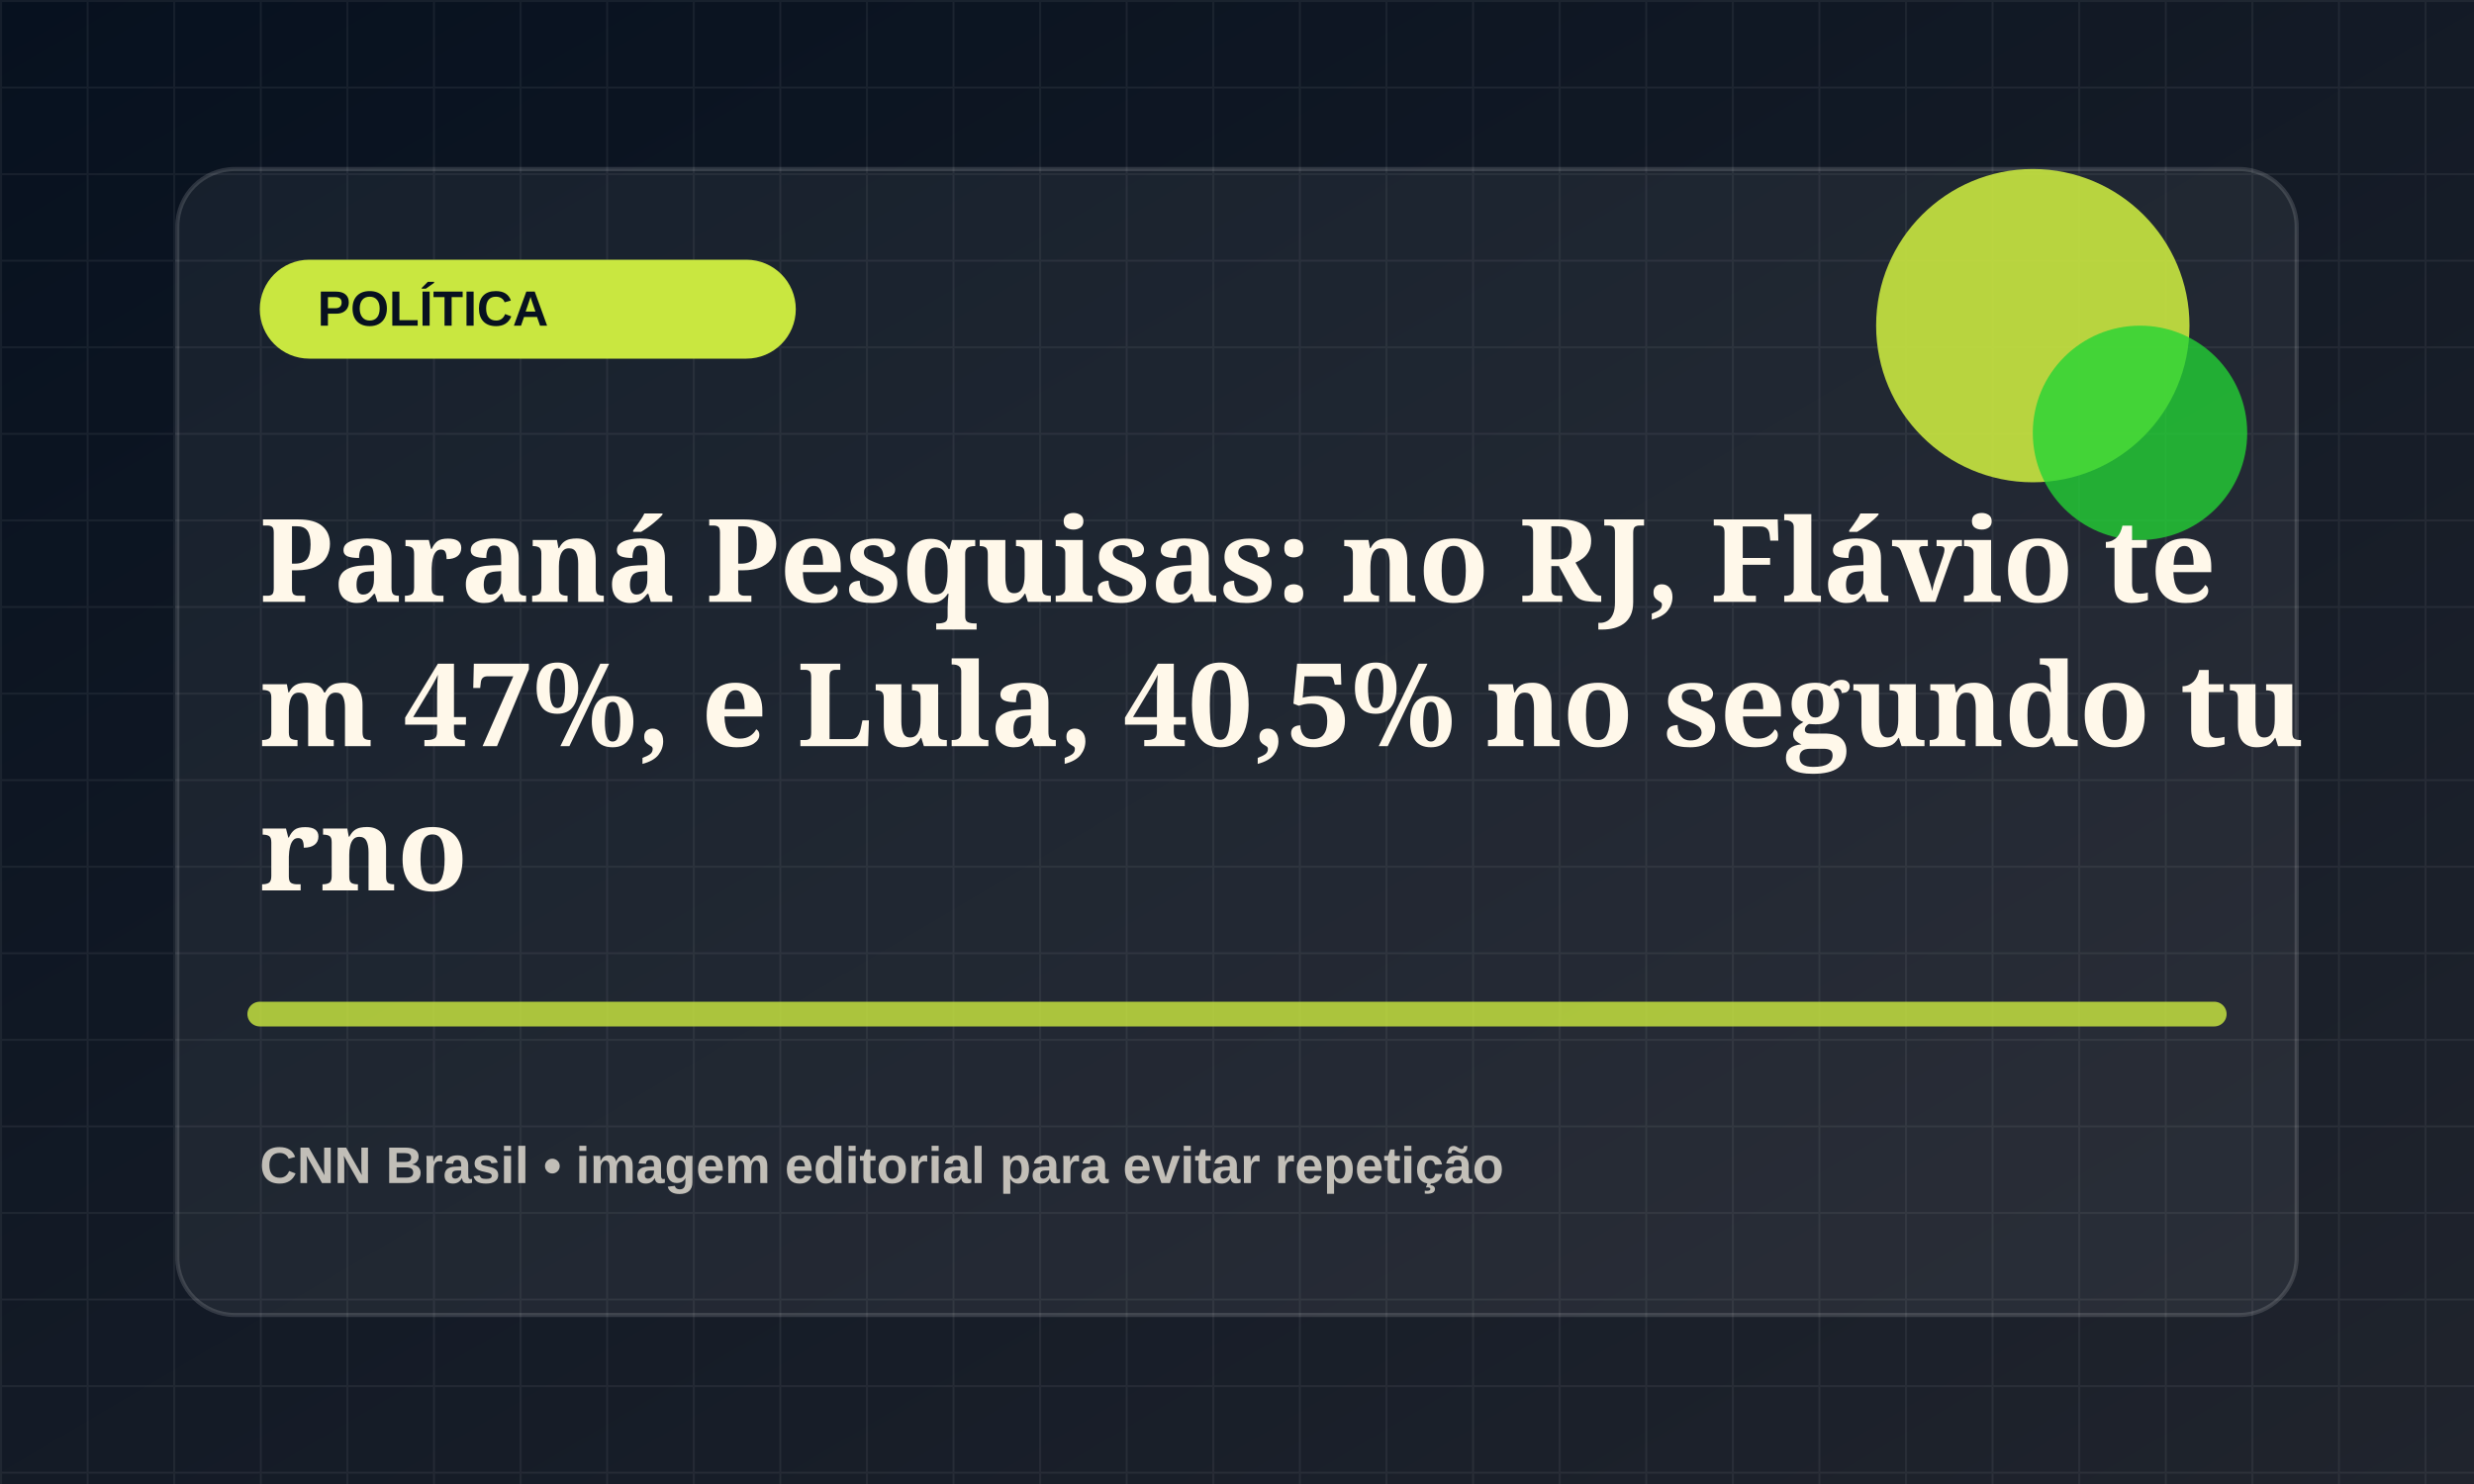
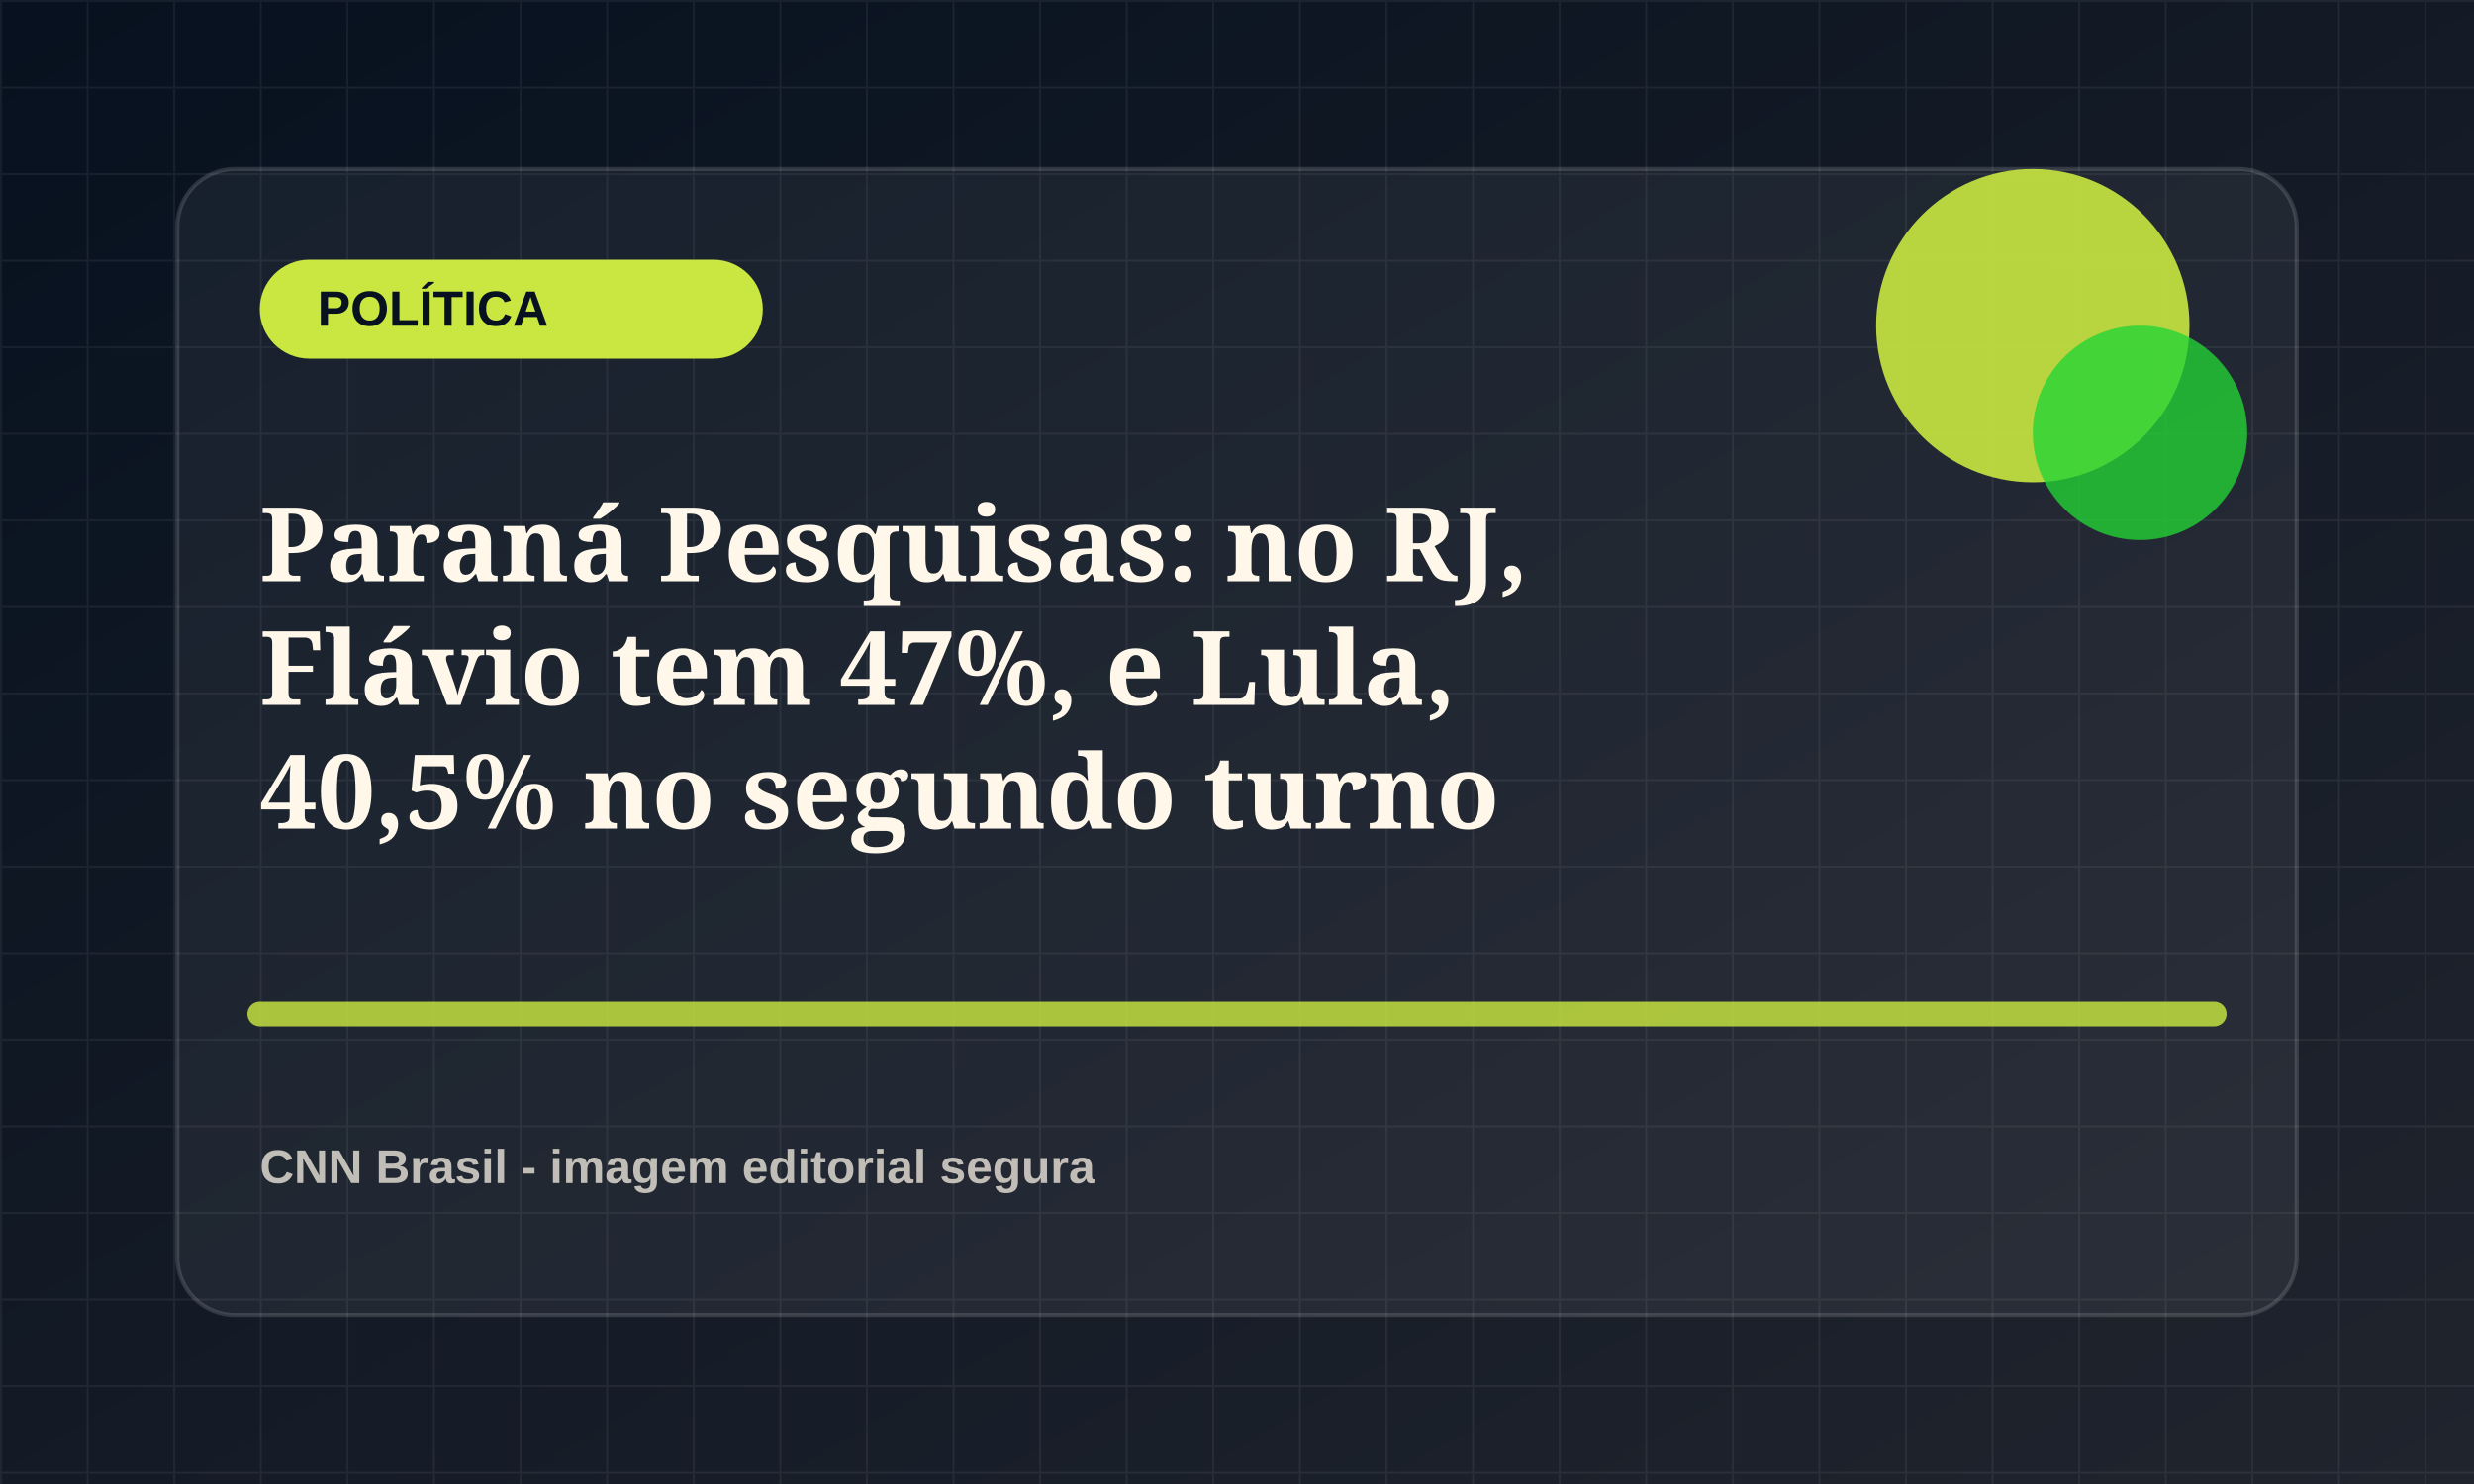
<svg xmlns="http://www.w3.org/2000/svg" viewBox="0 0 1200 720">
  <defs>
    <linearGradient id="bg" x1="0" x2="1" y1="0" y2="1">
      <stop offset="0" stop-color="#07111f" />
      <stop offset="1" stop-color="#20242d" />
    </linearGradient>
    <pattern id="grid" width="42" height="42" patternUnits="userSpaceOnUse">
      <path d="M42 0H0v42" fill="none" stroke="rgba(255,255,255,.055)" stroke-width="2" />
    </pattern>
  </defs>
  <rect width="1200" height="720" fill="url(#bg)" />
  <rect width="1200" height="720" fill="url(#grid)" />
  <rect x="86" y="82" width="1028" height="556" rx="28" fill="rgba(255,255,255,.055)" stroke="rgba(255,255,255,.14)" stroke-width="2" />
-   <rect x="126" y="126" width="260" height="48" rx="24" fill="hsl(71 78% 58%)" />
+   <rect x="126" y="126" width="244" height="48" rx="24" fill="hsl(71 78% 58%)" />
  <text x="154" y="158" fill="#07111f" font-family="Arial, sans-serif" font-size="24" font-weight="800">POLÍTICA</text>
  <circle cx="986" cy="158" r="76" fill="hsl(71 78% 58%)" opacity=".9" />
  <circle cx="1038" cy="210" r="52" fill="hsl(126 72% 48%)" opacity=".78" />
  <path d="M126 492h948" stroke="hsl(71 78% 58%)" stroke-width="12" stroke-linecap="round" opacity=".82" />
-   <text x="126" y="292" fill="#fff8ea" font-family="Georgia, serif" font-size="56" font-weight="700">
-     <tspan x="126" dy="0">Paraná Pesquisas: no RJ, Flávio te</tspan>
-     <tspan x="126" dy="70">m 47%, e Lula, 40,5% no segundo tu</tspan>
-     <tspan x="126" dy="70">rno</tspan>
+   <text x="126" y="282" fill="#fff8ea" font-family="Georgia, serif" font-size="50" font-weight="700">
+     <tspan x="126" dy="0">Paraná Pesquisas: no RJ,</tspan>
+     <tspan x="126" dy="60">Flávio tem 47%, e Lula,</tspan>
+     <tspan x="126" dy="60">40,5% no segundo turno</tspan>
  </text>
-   <text x="126" y="574" fill="rgba(255,248,234,.72)" font-family="Arial, sans-serif" font-size="25" font-weight="700">CNN Brasil • imagem editorial para evitar repetição</text>
+   <text x="126" y="574" fill="rgba(255,248,234,.72)" font-family="Arial, sans-serif" font-size="23" font-weight="700">CNN Brasil - imagem editorial segura</text>
</svg>
